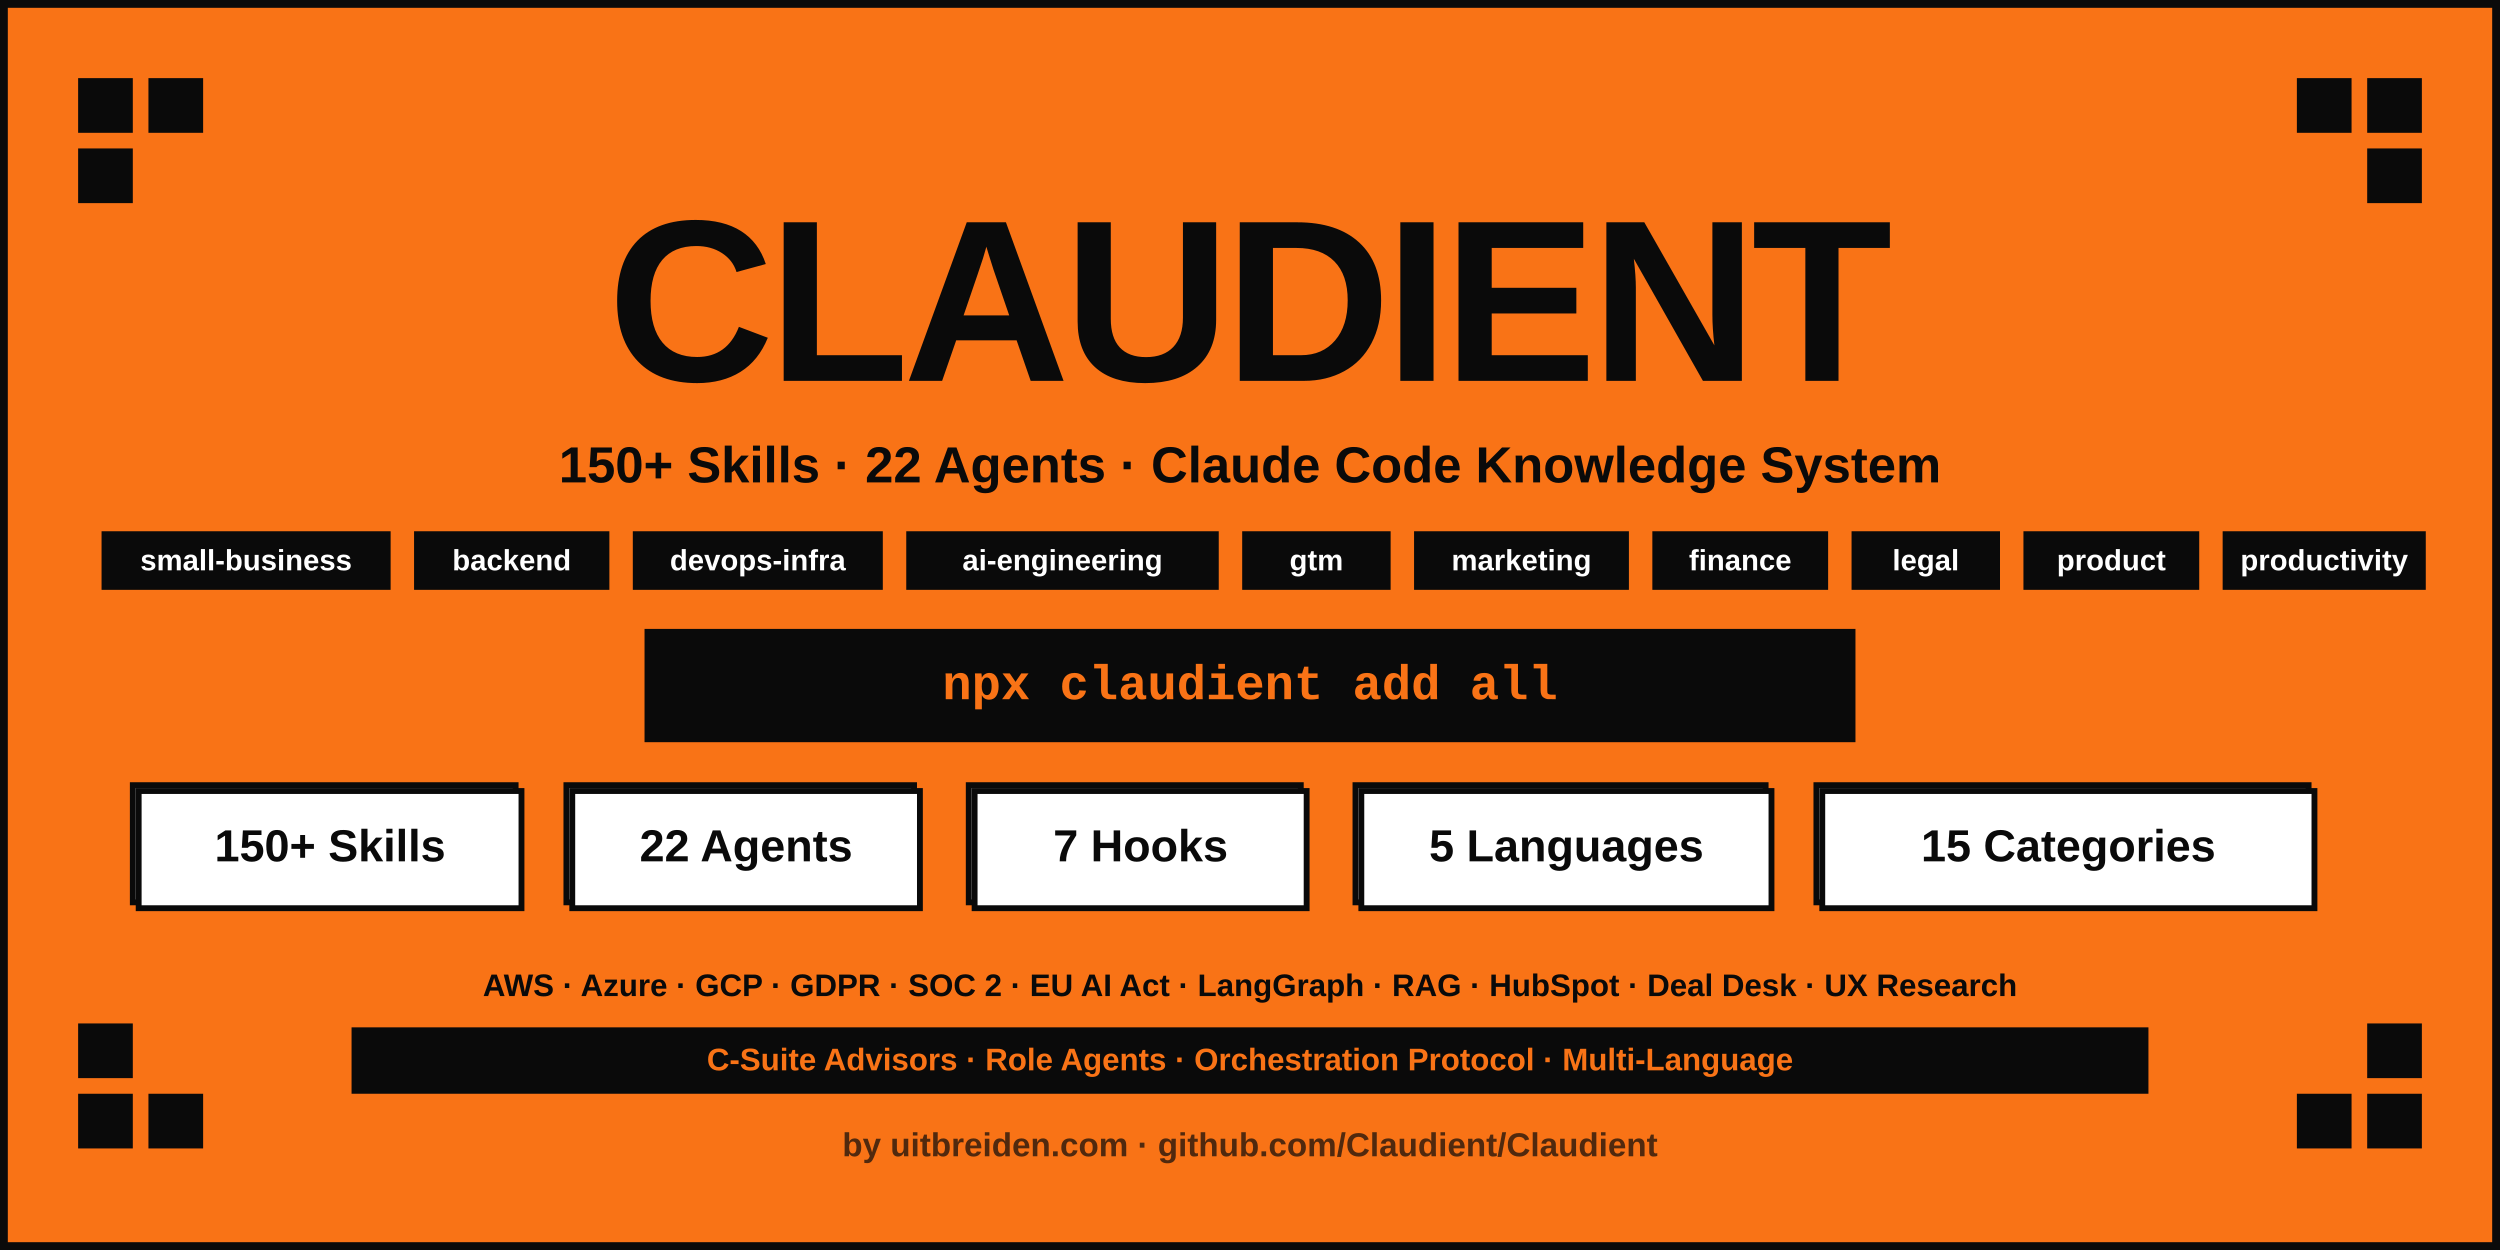
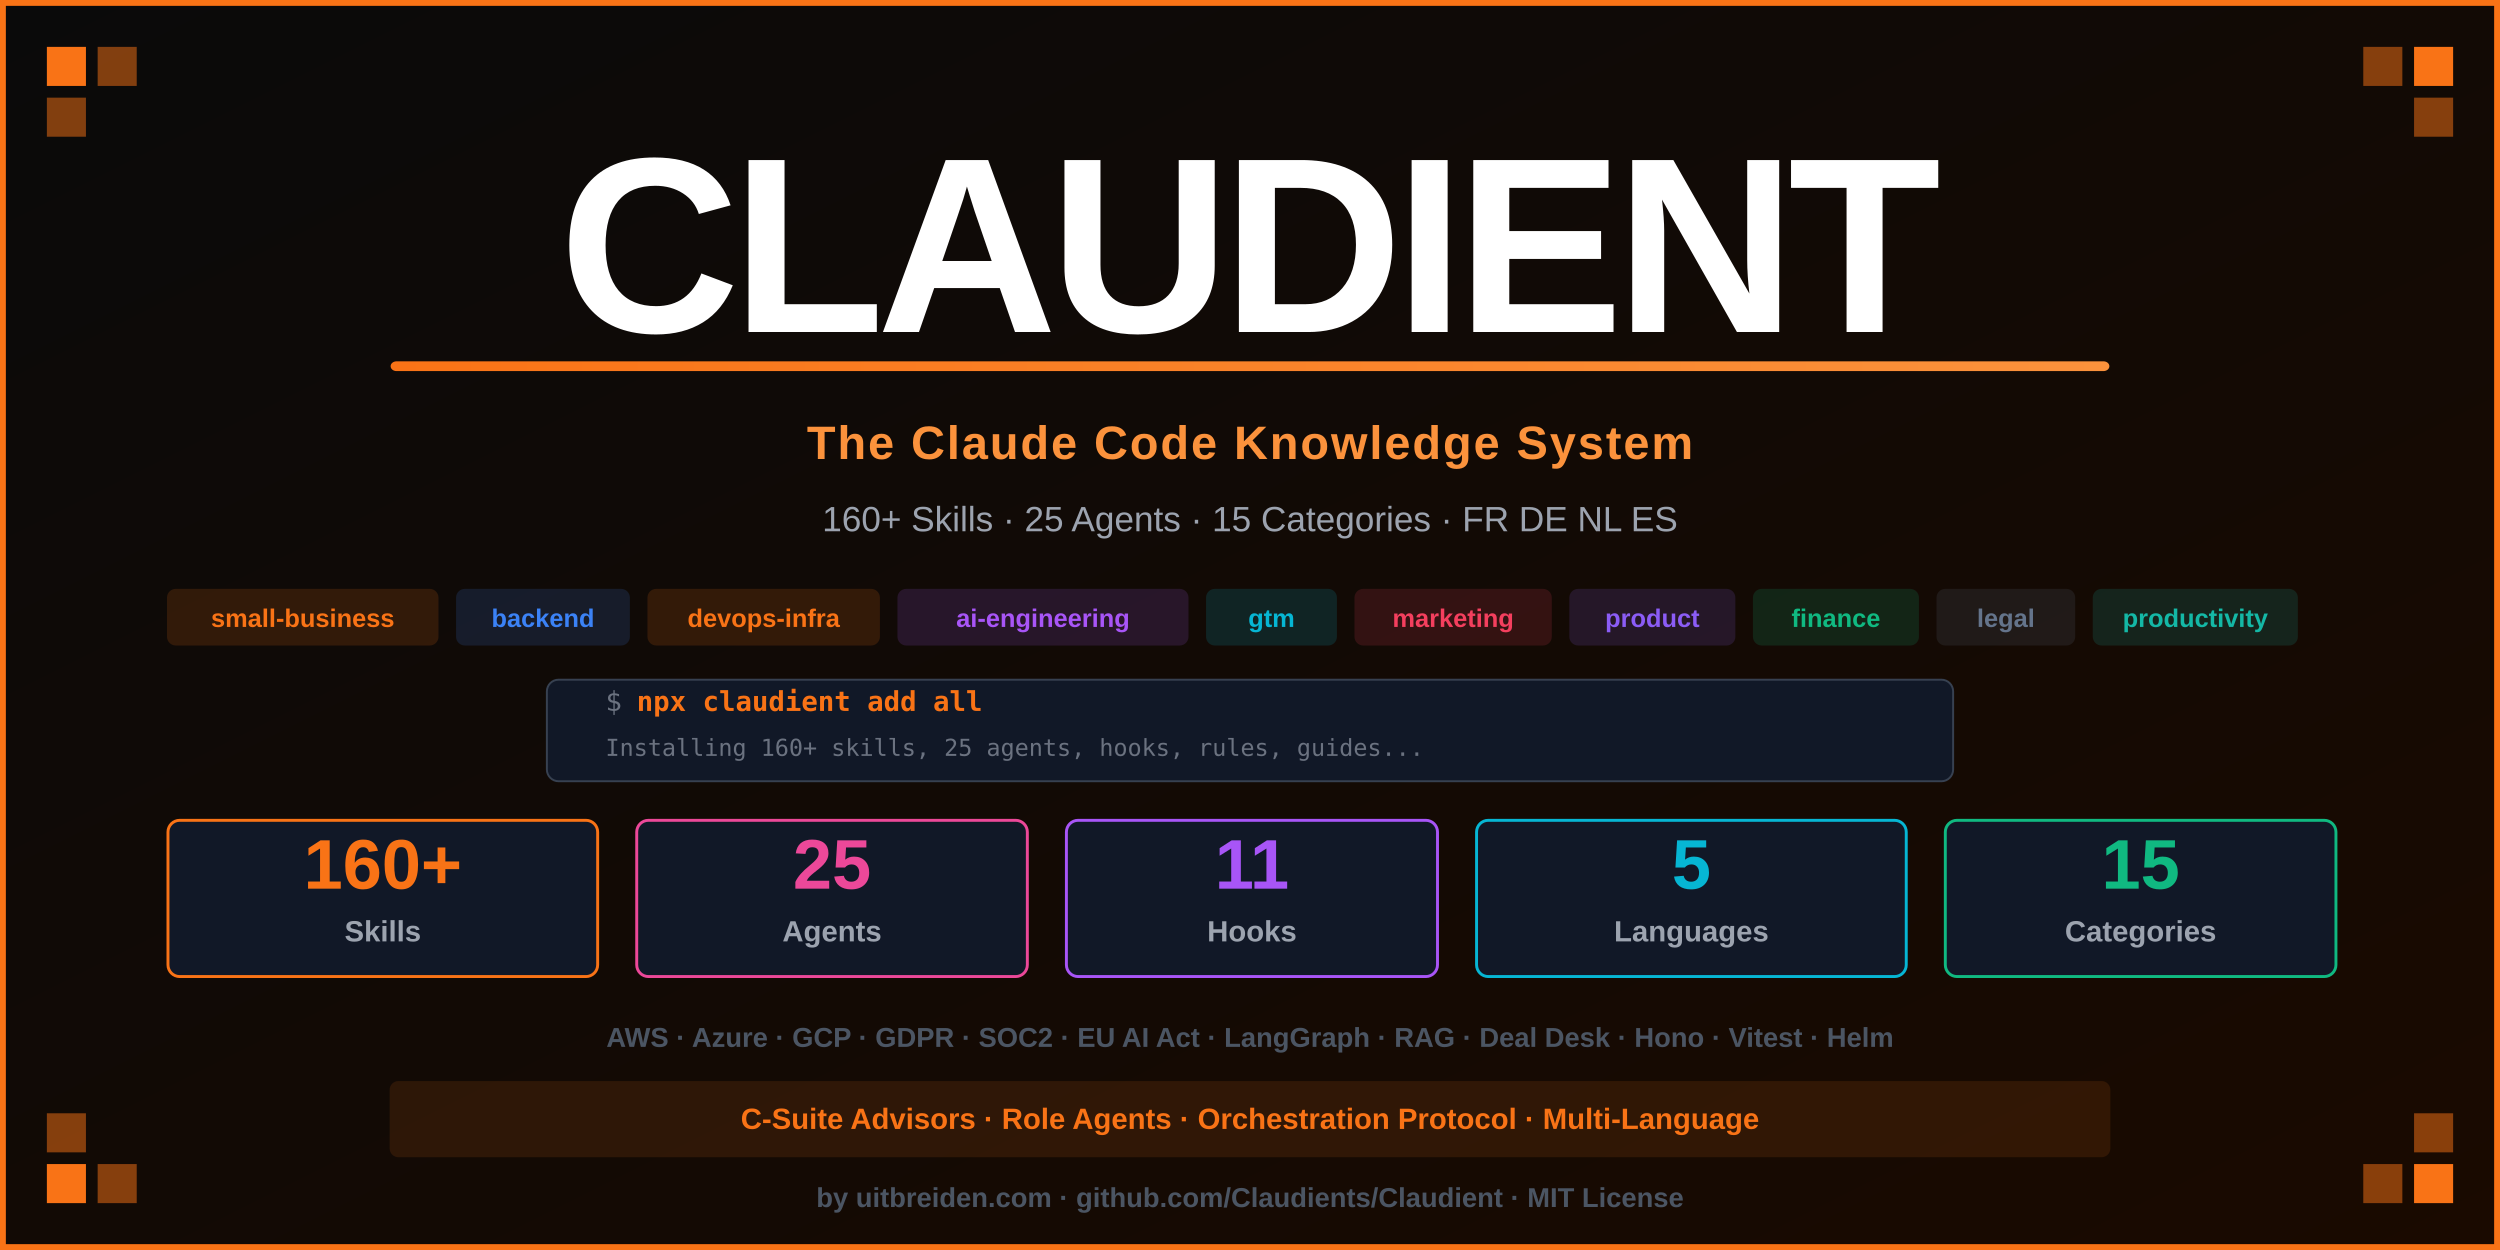
<svg xmlns="http://www.w3.org/2000/svg" width="1280" height="640" viewBox="0 0 1280 640" font-family="'Arial Black', 'Arial', sans-serif">
-   <rect width="1280" height="640" fill="#f97316" />
-   <rect x="0" y="0" width="1280" height="640" fill="none" stroke="#0a0a0a" stroke-width="8" />
-   <rect x="40" y="40" width="28" height="28" fill="#0a0a0a" />
-   <rect x="76" y="40" width="28" height="28" fill="#0a0a0a" />
-   <rect x="40" y="76" width="28" height="28" fill="#0a0a0a" />
-   <rect x="1176" y="40" width="28" height="28" fill="#0a0a0a" />
-   <rect x="1212" y="40" width="28" height="28" fill="#0a0a0a" />
-   <rect x="1212" y="76" width="28" height="28" fill="#0a0a0a" />
-   <rect x="40" y="524" width="28" height="28" fill="#0a0a0a" />
-   <rect x="40" y="560" width="28" height="28" fill="#0a0a0a" />
-   <rect x="76" y="560" width="28" height="28" fill="#0a0a0a" />
-   <rect x="1176" y="560" width="28" height="28" fill="#0a0a0a" />
-   <rect x="1212" y="524" width="28" height="28" fill="#0a0a0a" />
-   <rect x="1212" y="560" width="28" height="28" fill="#0a0a0a" />
-   <text x="640" y="195" text-anchor="middle" font-size="118" font-weight="900" fill="#0a0a0a" letter-spacing="-3">CLAUDIENT</text>
-   <text x="640" y="247" text-anchor="middle" font-size="26" font-weight="700" fill="#0a0a0a">150+ Skills · 22 Agents · Claude Code Knowledge System</text>
-   <g font-size="15" font-weight="800">
-     <rect x="52" y="272" width="148" height="30" fill="#0a0a0a" />
-     <text x="126" y="292" text-anchor="middle" fill="white">small-business</text>
-     <rect x="212" y="272" width="100" height="30" fill="#0a0a0a" />
-     <text x="262" y="292" text-anchor="middle" fill="white">backend</text>
-     <rect x="324" y="272" width="128" height="30" fill="#0a0a0a" />
-     <text x="388" y="292" text-anchor="middle" fill="white">devops-infra</text>
-     <rect x="464" y="272" width="160" height="30" fill="#0a0a0a" />
-     <text x="544" y="292" text-anchor="middle" fill="white">ai-engineering</text>
-     <rect x="636" y="272" width="76" height="30" fill="#0a0a0a" />
-     <text x="674" y="292" text-anchor="middle" fill="white">gtm</text>
-     <rect x="724" y="272" width="110" height="30" fill="#0a0a0a" />
-     <text x="779" y="292" text-anchor="middle" fill="white">marketing</text>
-     <rect x="846" y="272" width="90" height="30" fill="#0a0a0a" />
-     <text x="891" y="292" text-anchor="middle" fill="white">finance</text>
-     <rect x="948" y="272" width="76" height="30" fill="#0a0a0a" />
-     <text x="986" y="292" text-anchor="middle" fill="white">legal</text>
-     <rect x="1036" y="272" width="90" height="30" fill="#0a0a0a" />
-     <text x="1081" y="292" text-anchor="middle" fill="white">product</text>
-     <rect x="1138" y="272" width="104" height="30" fill="#0a0a0a" />
-     <text x="1190" y="292" text-anchor="middle" fill="white">productivity</text>
+   <defs>
+     <linearGradient id="bg" x1="0%" y1="0%" x2="100%" y2="100%">
+       <stop offset="0%" style="stop-color:#0a0a0a" />
+       <stop offset="100%" style="stop-color:#1a0a00" />
+     </linearGradient>
+     <linearGradient id="accent" x1="0%" y1="0%" x2="100%" y2="0%">
+       <stop offset="0%" style="stop-color:#f97316" />
+       <stop offset="100%" style="stop-color:#fb923c" />
+     </linearGradient>
+   </defs>
+   <rect width="1280" height="640" fill="url(#bg)" />
+   <rect x="0" y="0" width="1280" height="640" fill="none" stroke="#f97316" stroke-width="6" />
+   <rect x="24" y="24" width="20" height="20" fill="#f97316" />
+   <rect x="50" y="24" width="20" height="20" fill="#f97316" opacity="0.5" />
+   <rect x="24" y="50" width="20" height="20" fill="#f97316" opacity="0.5" />
+   <rect x="1236" y="24" width="20" height="20" fill="#f97316" />
+   <rect x="1210" y="24" width="20" height="20" fill="#f97316" opacity="0.5" />
+   <rect x="1236" y="50" width="20" height="20" fill="#f97316" opacity="0.5" />
+   <rect x="24" y="596" width="20" height="20" fill="#f97316" />
+   <rect x="50" y="596" width="20" height="20" fill="#f97316" opacity="0.5" />
+   <rect x="24" y="570" width="20" height="20" fill="#f97316" opacity="0.5" />
+   <rect x="1236" y="596" width="20" height="20" fill="#f97316" />
+   <rect x="1210" y="596" width="20" height="20" fill="#f97316" opacity="0.5" />
+   <rect x="1236" y="570" width="20" height="20" fill="#f97316" opacity="0.5" />
+   <text x="640" y="170" text-anchor="middle" font-size="128" font-weight="900" fill="white" letter-spacing="-4">CLAUDIENT</text>
+   <rect x="200" y="185" width="880" height="5" fill="url(#accent)" rx="3" />
+   <text x="640" y="235" text-anchor="middle" font-size="24" font-weight="700" fill="#fb923c" letter-spacing="1">The Claude Code Knowledge System</text>
+   <text x="640" y="272" text-anchor="middle" font-size="18" font-weight="400" fill="#9ca3af">160+ Skills · 25 Agents · 15 Categories · FR DE NL ES</text>
+   <g font-size="13" font-weight="800">
+     <rect x="86" y="302" width="138" height="28" rx="4" fill="#f97316" opacity="0.15" stroke="#f97316" stroke-width="1" />
+     <text x="155" y="321" text-anchor="middle" fill="#f97316">small-business</text>
+     <rect x="234" y="302" width="88" height="28" rx="4" fill="#3b82f6" opacity="0.15" stroke="#3b82f6" stroke-width="1" />
+     <text x="278" y="321" text-anchor="middle" fill="#3b82f6">backend</text>
+     <rect x="332" y="302" width="118" height="28" rx="4" fill="#f97316" opacity="0.15" stroke="#f97316" stroke-width="1" />
+     <text x="391" y="321" text-anchor="middle" fill="#f97316">devops-infra</text>
+     <rect x="460" y="302" width="148" height="28" rx="4" fill="#a855f7" opacity="0.15" stroke="#a855f7" stroke-width="1" />
+     <text x="534" y="321" text-anchor="middle" fill="#a855f7">ai-engineering</text>
+     <rect x="618" y="302" width="66" height="28" rx="4" fill="#06b6d4" opacity="0.15" stroke="#06b6d4" stroke-width="1" />
+     <text x="651" y="321" text-anchor="middle" fill="#06b6d4">gtm</text>
+     <rect x="694" y="302" width="100" height="28" rx="4" fill="#f43f5e" opacity="0.15" stroke="#f43f5e" stroke-width="1" />
+     <text x="744" y="321" text-anchor="middle" fill="#f43f5e">marketing</text>
+     <rect x="804" y="302" width="84" height="28" rx="4" fill="#8b5cf6" opacity="0.15" stroke="#8b5cf6" stroke-width="1" />
+     <text x="846" y="321" text-anchor="middle" fill="#8b5cf6">product</text>
+     <rect x="898" y="302" width="84" height="28" rx="4" fill="#10b981" opacity="0.15" stroke="#10b981" stroke-width="1" />
+     <text x="940" y="321" text-anchor="middle" fill="#10b981">finance</text>
+     <rect x="992" y="302" width="70" height="28" rx="4" fill="#64748b" opacity="0.15" stroke="#64748b" stroke-width="1" />
+     <text x="1027" y="321" text-anchor="middle" fill="#64748b">legal</text>
+     <rect x="1072" y="302" width="104" height="28" rx="4" fill="#14b8a6" opacity="0.15" stroke="#14b8a6" stroke-width="1" />
+     <text x="1124" y="321" text-anchor="middle" fill="#14b8a6">productivity</text>
  </g>
-   <rect x="330" y="322" width="620" height="58" fill="#0a0a0a" />
-   <text x="640" y="358" text-anchor="middle" font-size="25" font-weight="700" fill="#f97316" font-family="'Courier New', monospace">npx claudient add all</text>
-   <g font-size="22" font-weight="900" fill="#0a0a0a">
-     <rect x="68" y="402" width="196" height="60" fill="white" stroke="#0a0a0a" stroke-width="3" />
-     <rect x="71" y="405" width="196" height="60" fill="white" stroke="#0a0a0a" stroke-width="3" />
-     <text x="169" y="441" text-anchor="middle" font-size="23">150+ Skills</text>
-     <rect x="290" y="402" width="178" height="60" fill="white" stroke="#0a0a0a" stroke-width="3" />
-     <rect x="293" y="405" width="178" height="60" fill="white" stroke="#0a0a0a" stroke-width="3" />
-     <text x="382" y="441" text-anchor="middle" font-size="23">22 Agents</text>
-     <rect x="496" y="402" width="170" height="60" fill="white" stroke="#0a0a0a" stroke-width="3" />
-     <rect x="499" y="405" width="170" height="60" fill="white" stroke="#0a0a0a" stroke-width="3" />
-     <text x="584" y="441" text-anchor="middle" font-size="23">7 Hooks</text>
-     <rect x="694" y="402" width="210" height="60" fill="white" stroke="#0a0a0a" stroke-width="3" />
-     <rect x="697" y="405" width="210" height="60" fill="white" stroke="#0a0a0a" stroke-width="3" />
-     <text x="802" y="441" text-anchor="middle" font-size="23">5 Languages</text>
-     <rect x="930" y="402" width="252" height="60" fill="white" stroke="#0a0a0a" stroke-width="3" />
-     <rect x="933" y="405" width="252" height="60" fill="white" stroke="#0a0a0a" stroke-width="3" />
-     <text x="1059" y="441" text-anchor="middle" font-size="23">15 Categories</text>
+   <rect x="280" y="348" width="720" height="52" rx="6" fill="#111827" stroke="#374151" stroke-width="1" />
+   <text x="310" y="364" font-size="14" fill="#6b7280" font-family="monospace">$</text>
+   <text x="326" y="364" font-size="14" fill="#f97316" font-family="monospace" font-weight="700">npx claudient add all</text>
+   <text x="310" y="387" font-size="12" fill="#6b7280" font-family="monospace">Installing 160+ skills, 25 agents, hooks, rules, guides...</text>
+   <g font-weight="900" fill="white" font-size="32">
+     <rect x="86" y="420" width="220" height="80" rx="6" fill="#111827" stroke="#f97316" stroke-width="1.5" />
+     <text x="196" y="455" text-anchor="middle" font-size="36" fill="#f97316">160+</text>
+     <text x="196" y="482" text-anchor="middle" font-size="15" font-weight="700" fill="#9ca3af">Skills</text>
+     <rect x="326" y="420" width="200" height="80" rx="6" fill="#111827" stroke="#ec4899" stroke-width="1.5" />
+     <text x="426" y="455" text-anchor="middle" font-size="36" fill="#ec4899">25</text>
+     <text x="426" y="482" text-anchor="middle" font-size="15" font-weight="700" fill="#9ca3af">Agents</text>
+     <rect x="546" y="420" width="190" height="80" rx="6" fill="#111827" stroke="#a855f7" stroke-width="1.5" />
+     <text x="641" y="455" text-anchor="middle" font-size="36" fill="#a855f7">11</text>
+     <text x="641" y="482" text-anchor="middle" font-size="15" font-weight="700" fill="#9ca3af">Hooks</text>
+     <rect x="756" y="420" width="220" height="80" rx="6" fill="#111827" stroke="#06b6d4" stroke-width="1.5" />
+     <text x="866" y="455" text-anchor="middle" font-size="36" fill="#06b6d4">5</text>
+     <text x="866" y="482" text-anchor="middle" font-size="15" font-weight="700" fill="#9ca3af">Languages</text>
+     <rect x="996" y="420" width="200" height="80" rx="6" fill="#111827" stroke="#10b981" stroke-width="1.5" />
+     <text x="1096" y="455" text-anchor="middle" font-size="36" fill="#10b981">15</text>
+     <text x="1096" y="482" text-anchor="middle" font-size="15" font-weight="700" fill="#9ca3af">Categories</text>
  </g>
-   <text x="640" y="510" text-anchor="middle" font-size="16" font-weight="700" fill="#0a0a0a">AWS · Azure · GCP · GDPR · SOC 2 · EU AI Act · LangGraph · RAG · HubSpot · Deal Desk · UX Research</text>
-   <rect x="180" y="526" width="920" height="34" fill="#0a0a0a" />
-   <text x="640" y="548" text-anchor="middle" font-size="16" font-weight="800" fill="#f97316">C-Suite Advisors · Role Agents · Orchestration Protocol · Multi-Language</text>
-   <text x="640" y="592" text-anchor="middle" font-size="17" font-weight="700" fill="#0a0a0a" opacity="0.7">by uitbreiden.com · github.com/Claudient/Claudient</text>
+   <text x="640" y="536" text-anchor="middle" font-size="14" font-weight="700" fill="#4b5563">
+     AWS · Azure · GCP · GDPR · SOC2 · EU AI Act · LangGraph · RAG · Deal Desk · Hono · Vitest · Helm
+   </text>
+   <rect x="200" y="554" width="880" height="38" rx="4" fill="#f97316" opacity="0.12" stroke="#f97316" stroke-width="1" />
+   <text x="640" y="578" text-anchor="middle" font-size="15" font-weight="800" fill="#f97316">
+     C-Suite Advisors · Role Agents · Orchestration Protocol · Multi-Language
+   </text>
+   <text x="640" y="618" text-anchor="middle" font-size="14" font-weight="600" fill="#4b5563">
+     by uitbreiden.com · github.com/Claudients/Claudient · MIT License
+   </text>
</svg>
